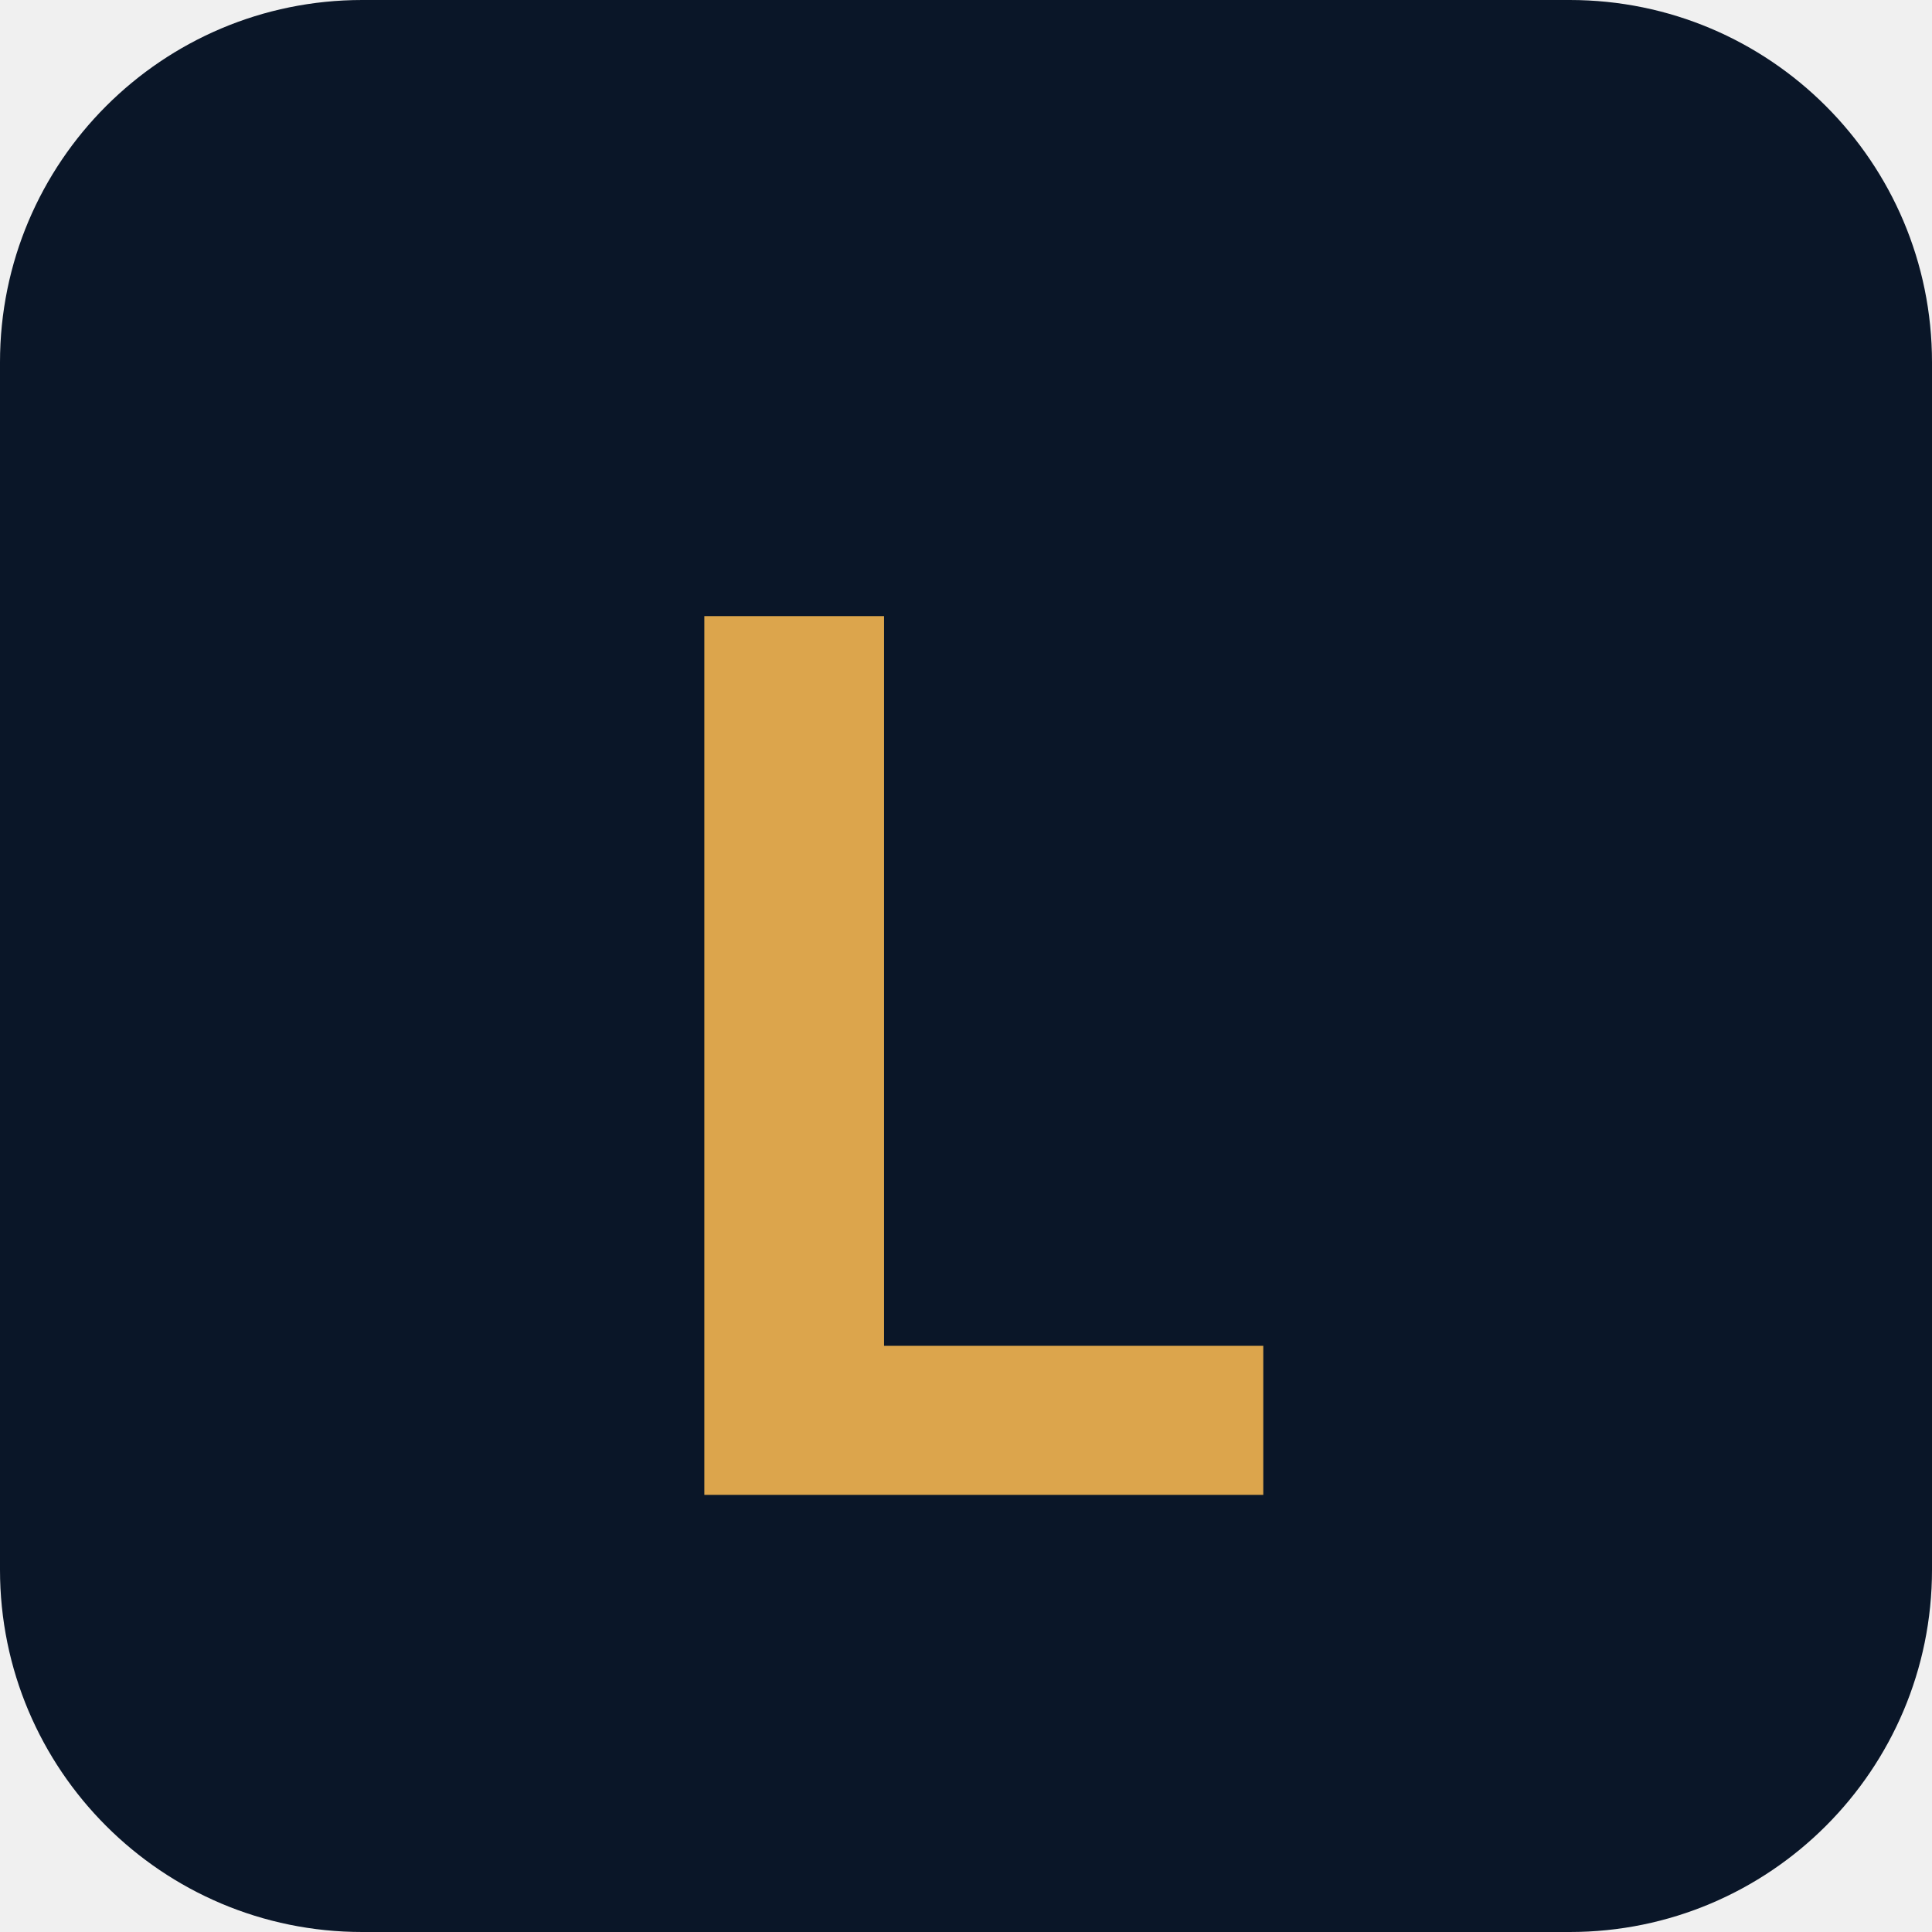
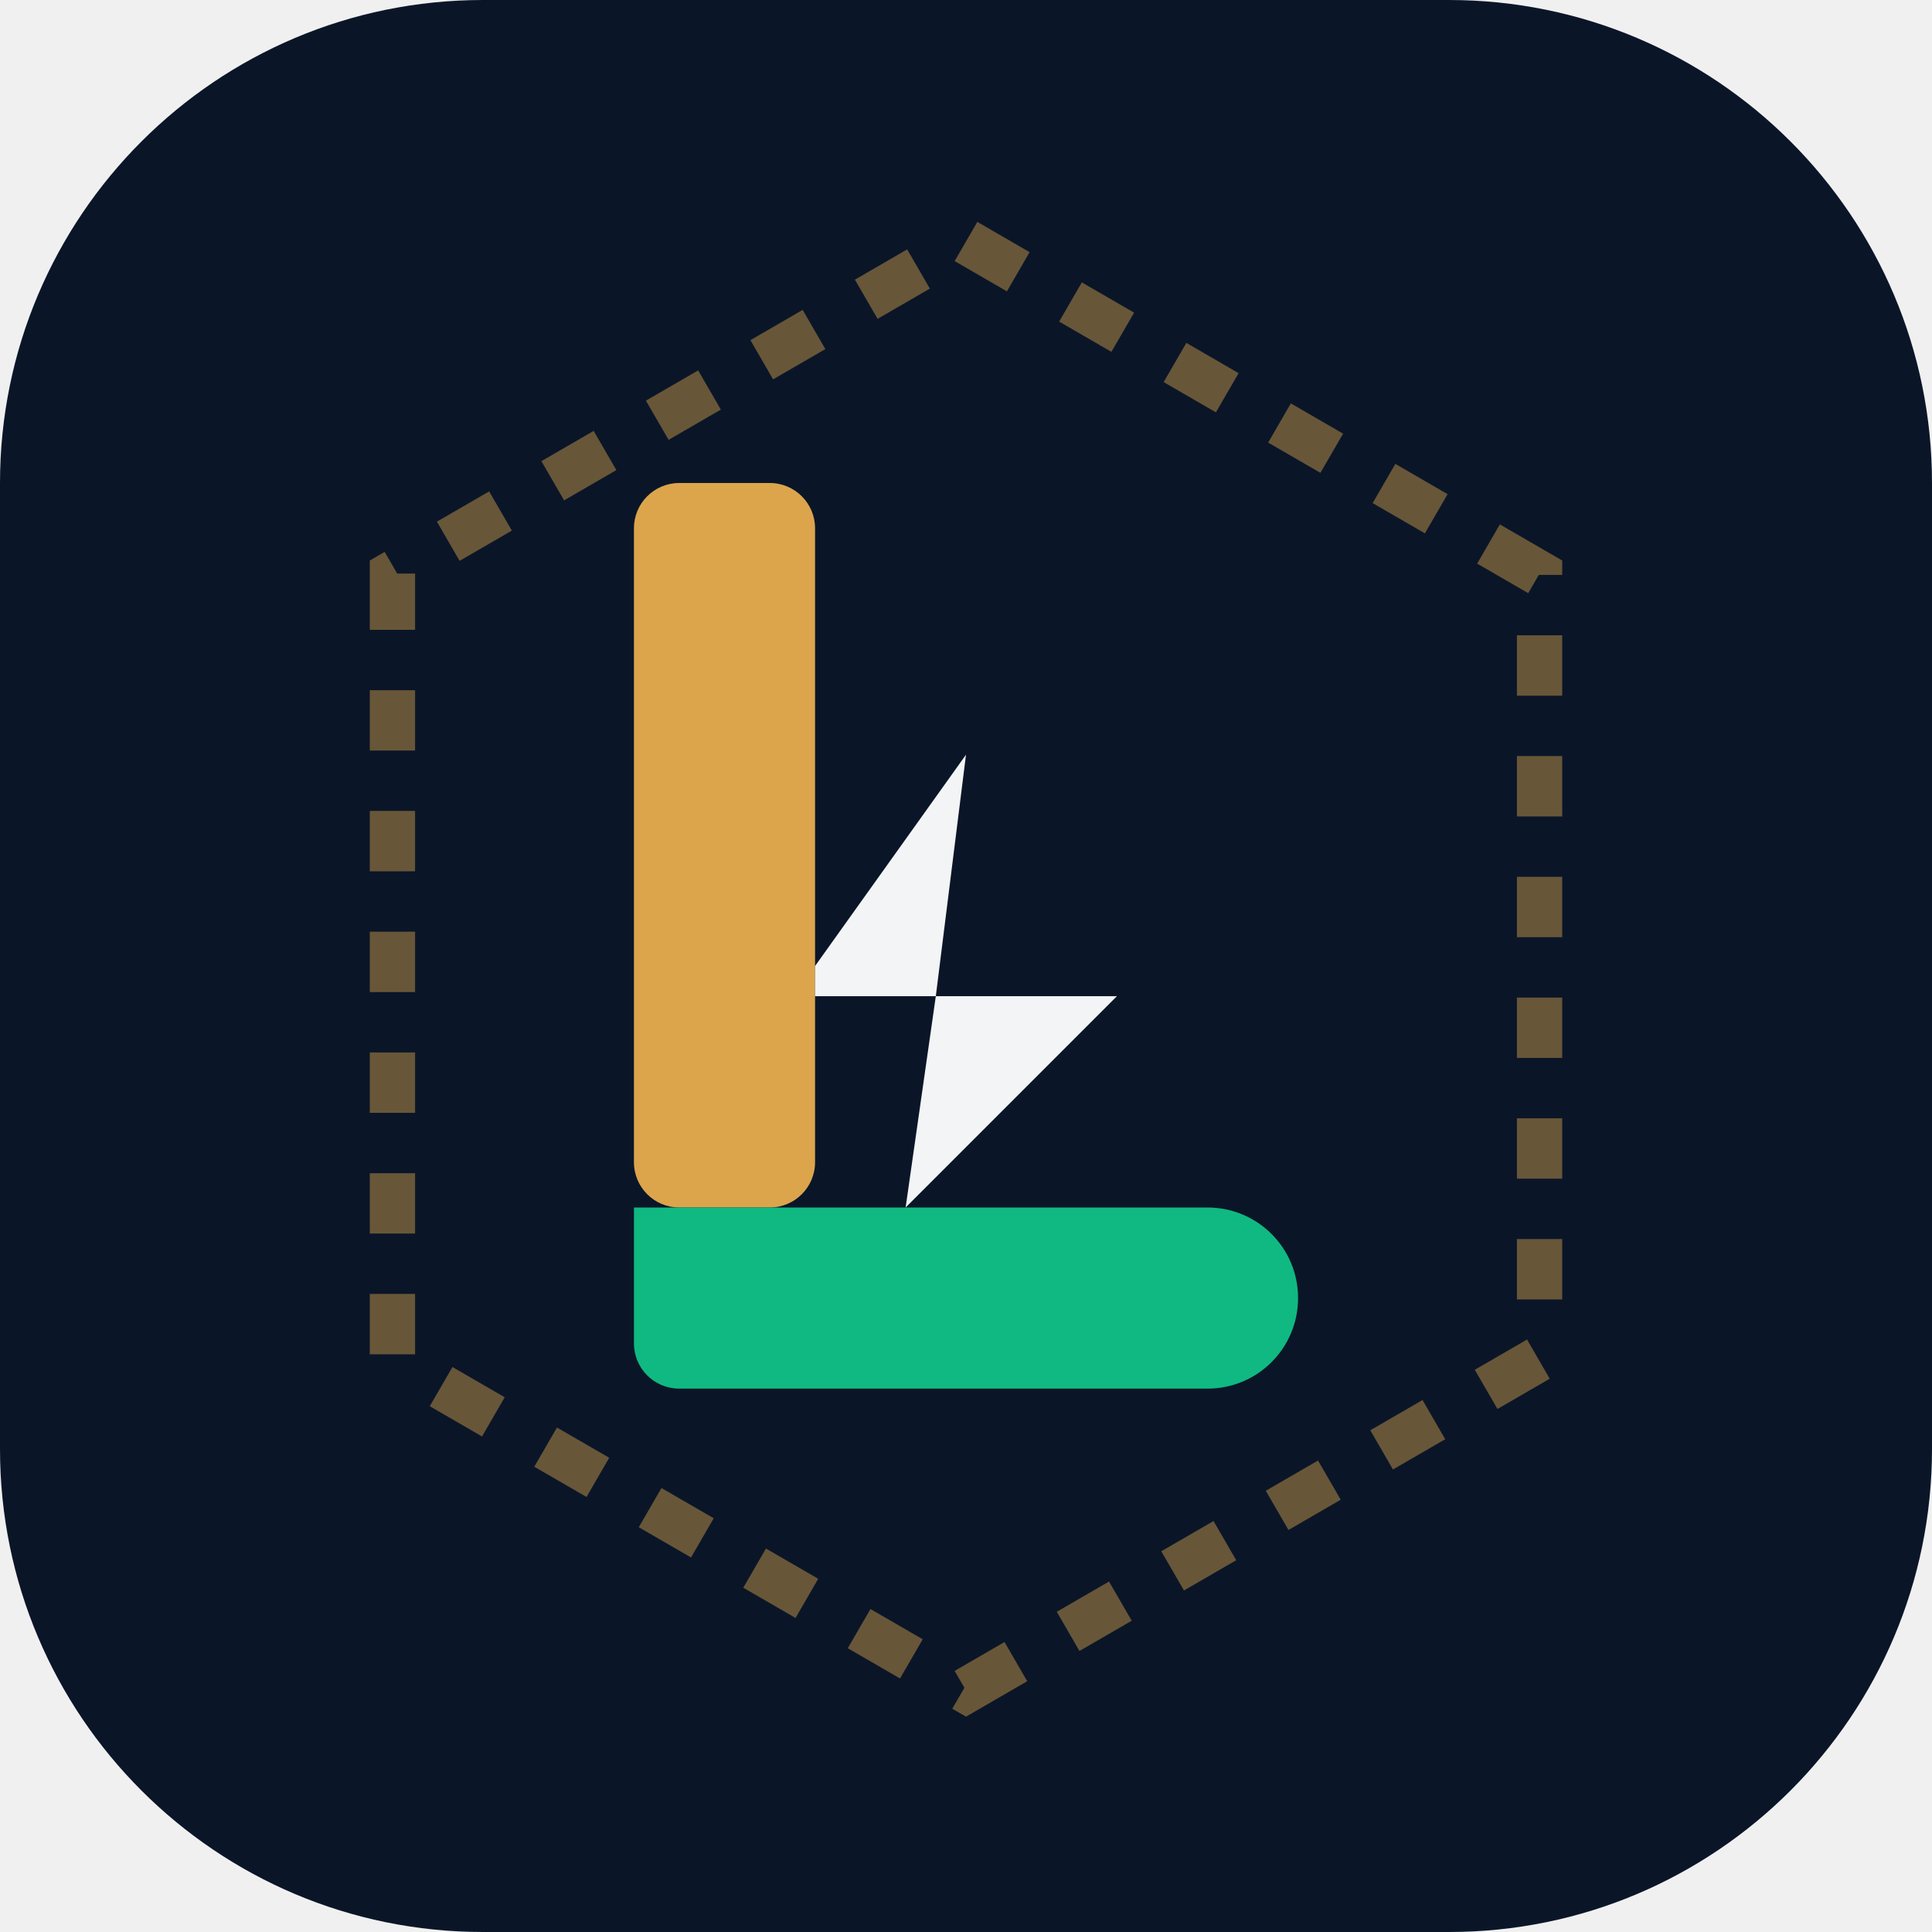
<svg xmlns="http://www.w3.org/2000/svg" viewBox="0 0 64 64" fill="none">
-   <rect width="64" height="64" rx="12" fill="#0A1628" />
-   <text x="50%" y="54%" dominant-baseline="middle" text-anchor="middle" font-family="Inter, sans-serif" font-weight="bold" font-size="40" fill="#DCA54C">L</text>
+   <rect width="64" height="64" rx="16" fill="#0A1628" />
+   <polygon points="32,8 51,19 51,45 32,56 13,45 13,19" stroke="#DCA54C" stroke-width="1.5" stroke-dasharray="2,2" fill="none" opacity="0.45" />
+   <rect x="21" y="16" width="6" height="24" rx="1.5" fill="#DCA54C" />
+   <path d="M21 40 H40 C41.66 40 43 41.34 43 43 C43 44.66 41.66 46 40 46 H22.5 C21.67 46 21 45.33 21 44.5 V40Z" fill="#10B981" />
+   <path d="M27 32 L32 25 L31 33 H37 L30 40 L31 33 H27 Z" fill="#FFFFFF" opacity="0.95" />
</svg>
